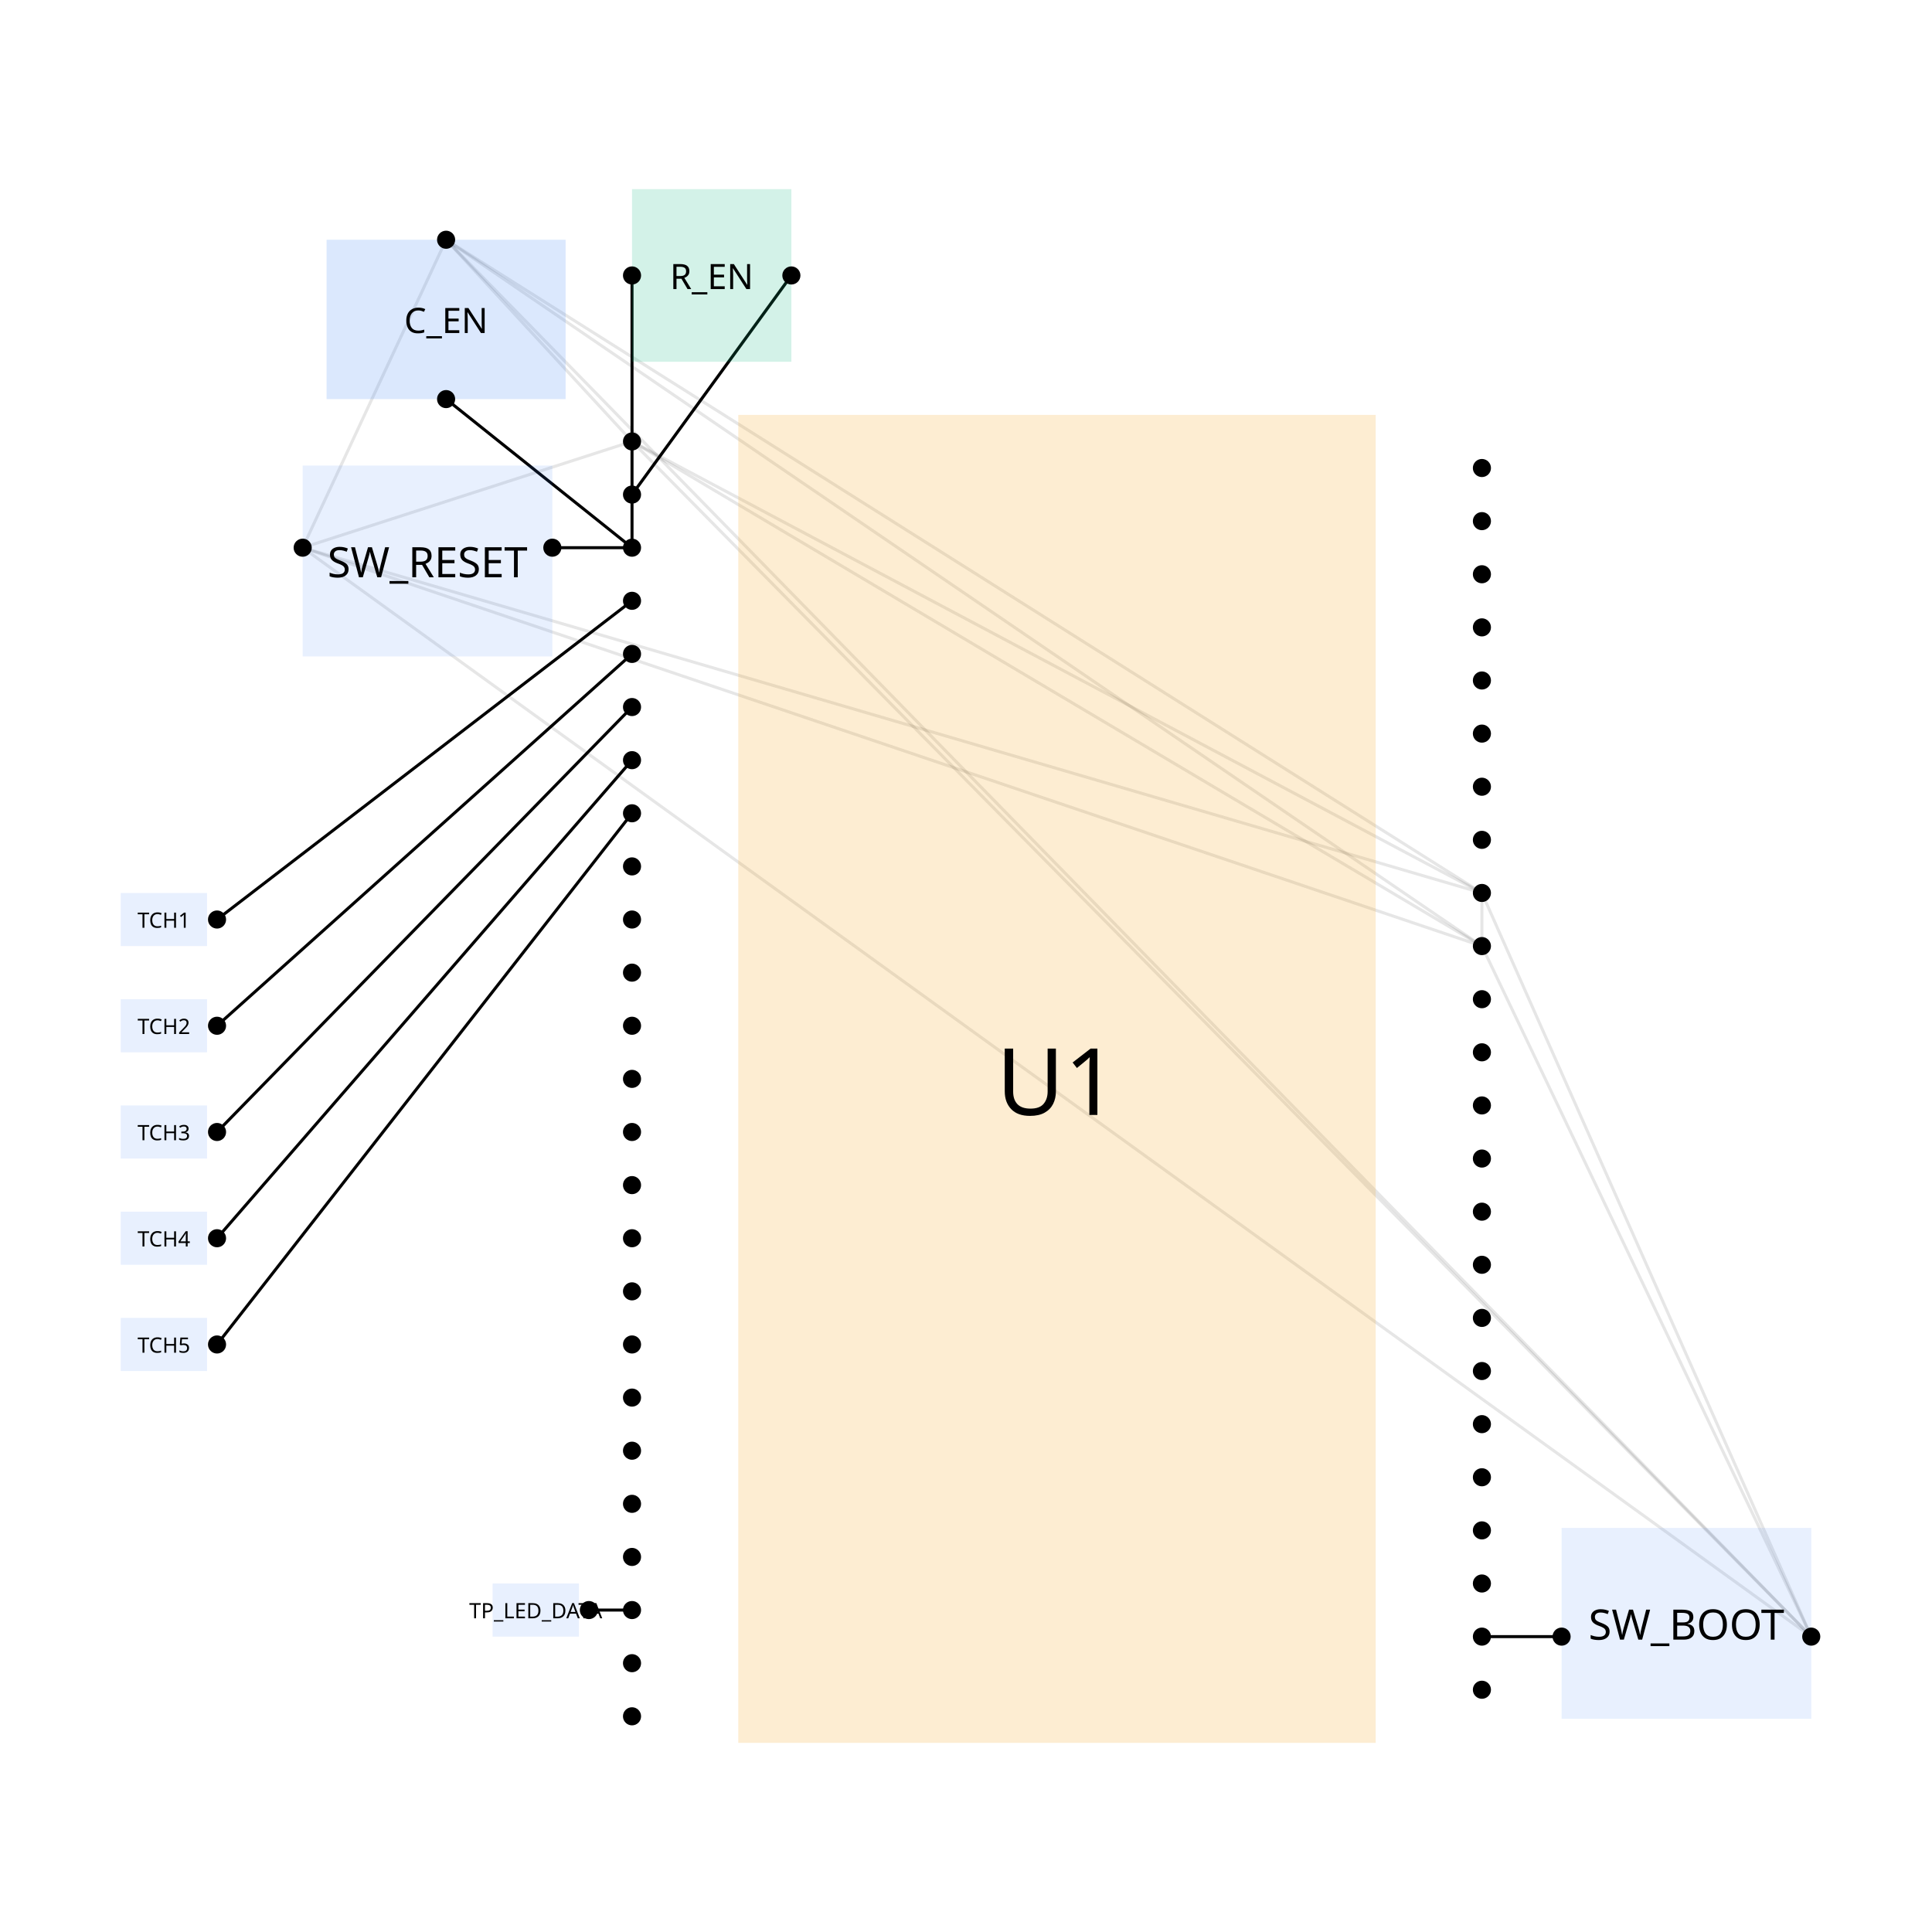
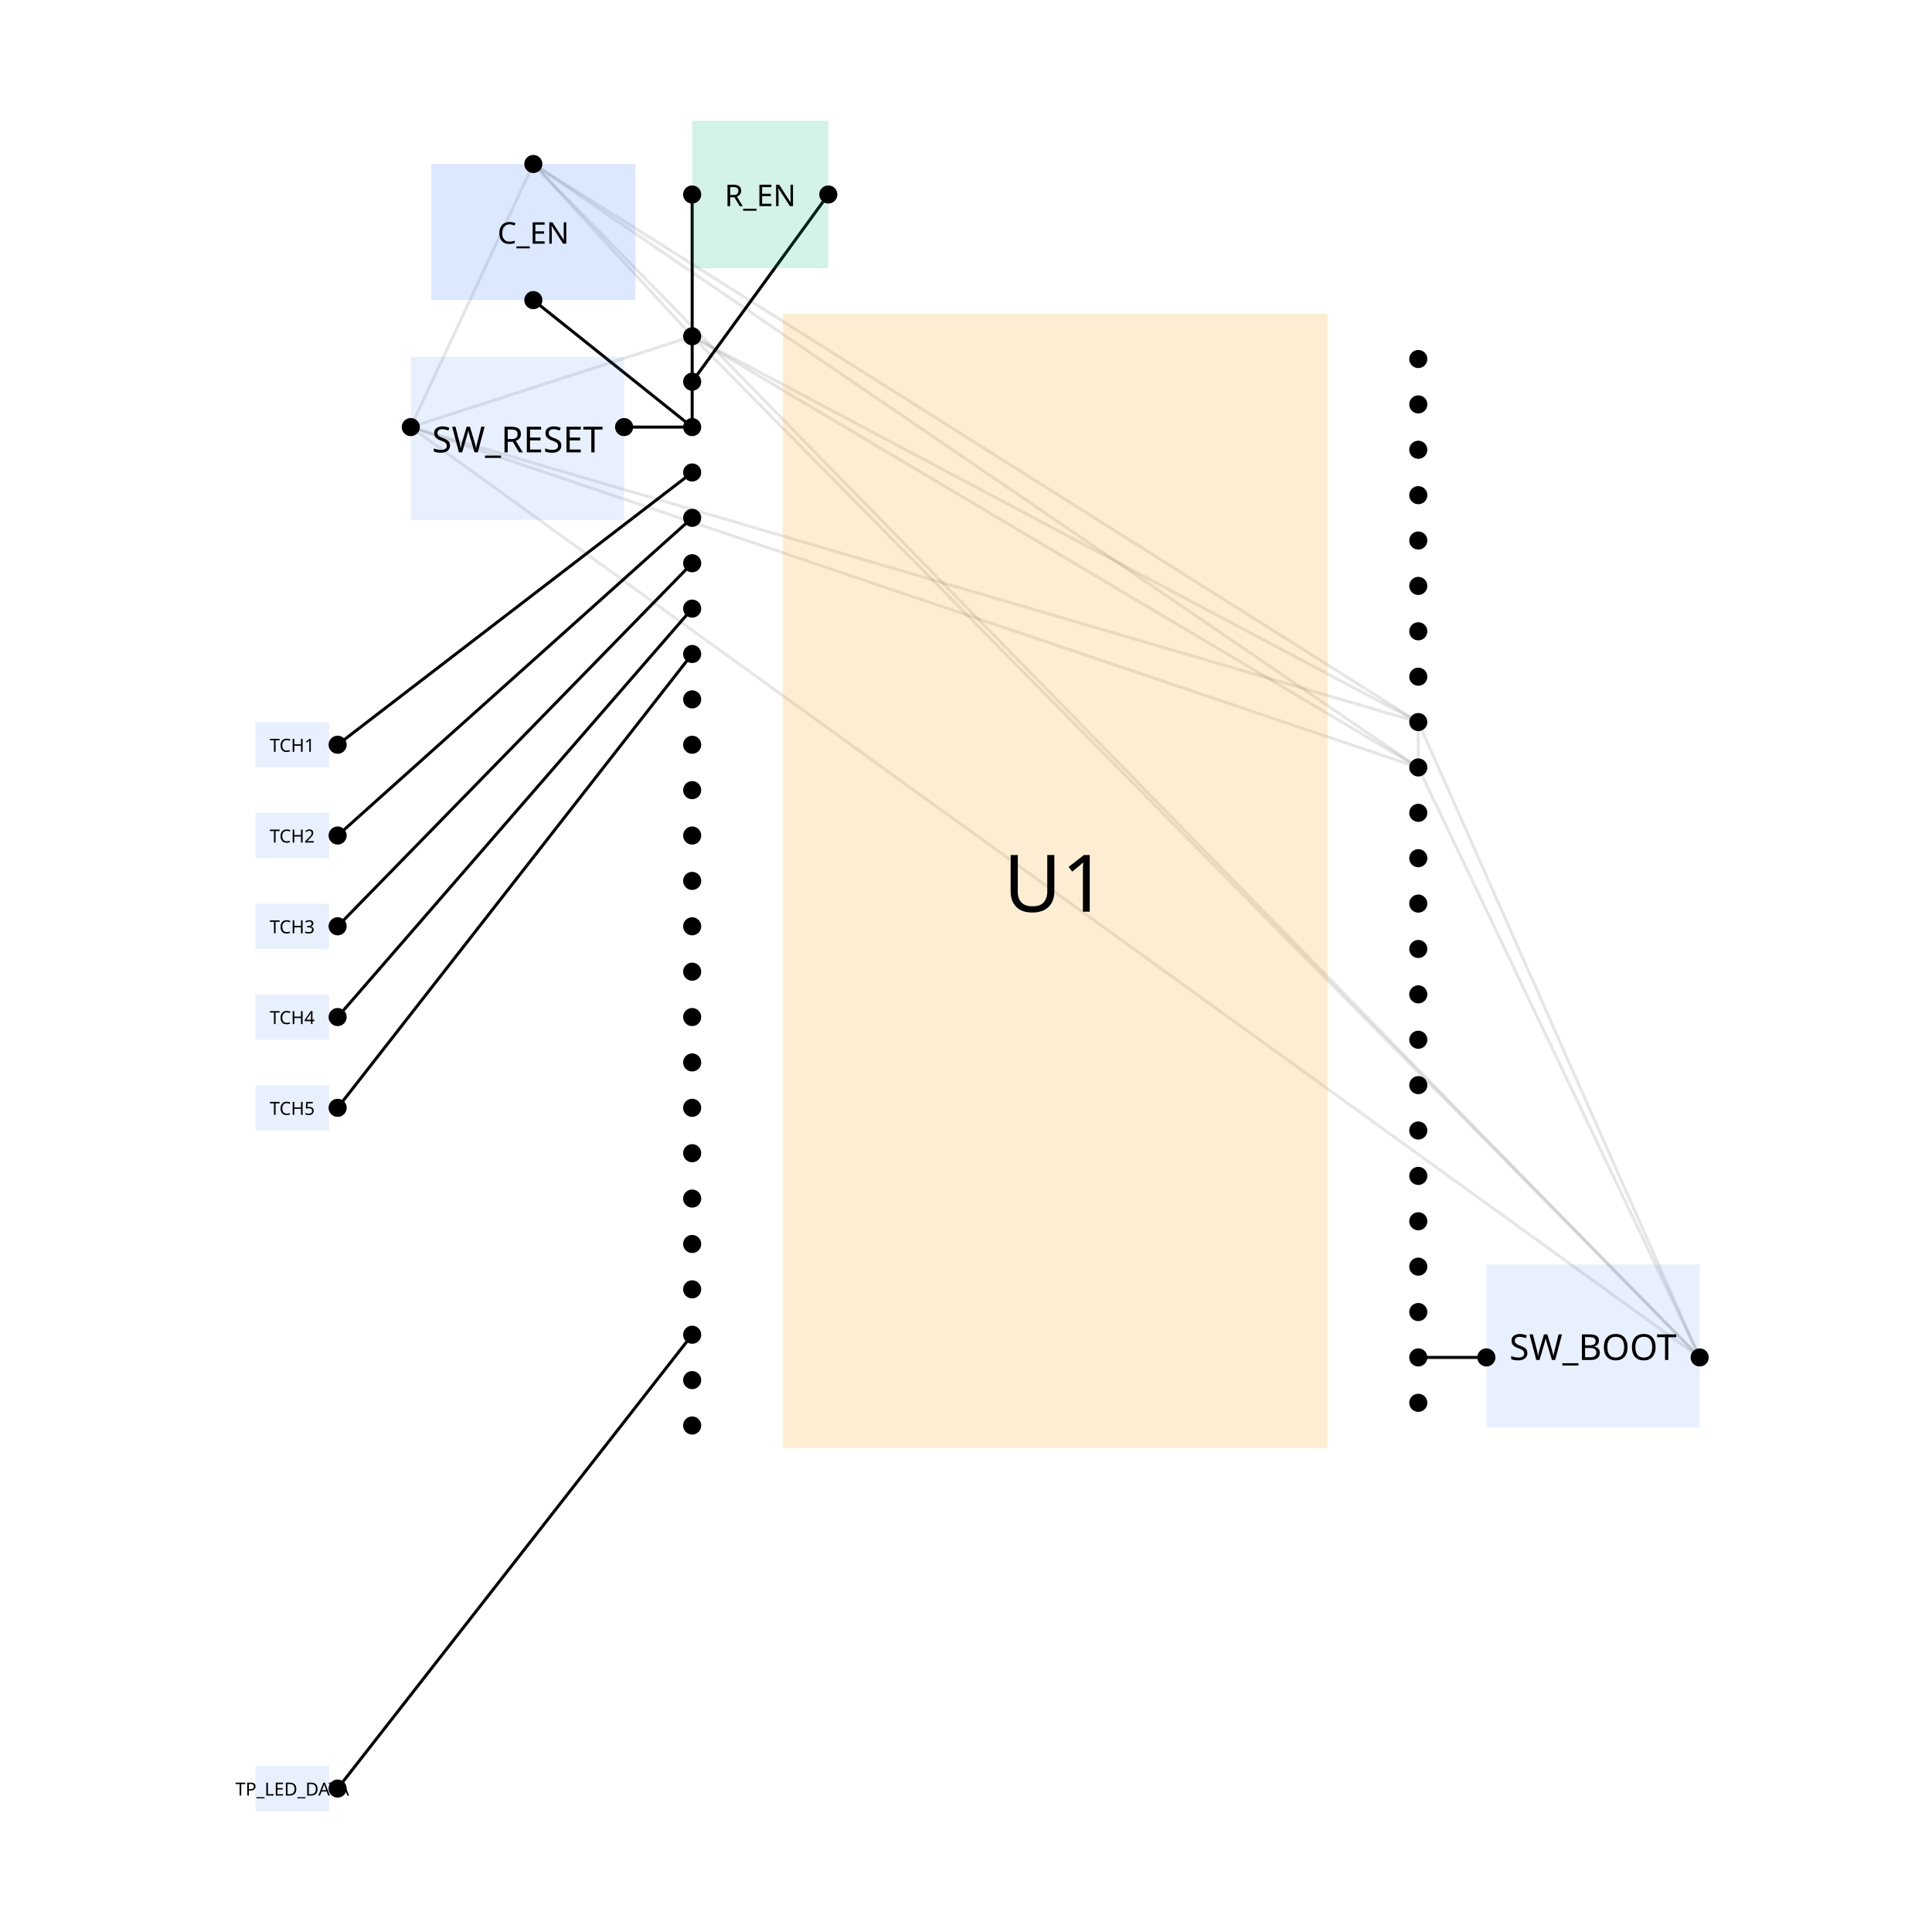
<svg xmlns="http://www.w3.org/2000/svg" width="640" height="640" viewBox="0 0 640 640">
  <rect width="100%" height="100%" fill="white" />
  <g>
-     <polyline data-points="-1.6,2.2000000000000006 -1.0000000000000009,3.0250000000000004" data-type="line" data-label="" points="209.364,163.833 262.152,91.249" fill="none" stroke="rgba(0,0,0,0.1)" stroke-width="1px" />
-   </g>
-   <g>
-     <polyline data-points="-1.6,2.400000000000001 1.6,0.49999999999999956" data-type="line" data-label="" points="209.364,146.237 490.903,313.401" fill="none" stroke="rgba(0,0,0,0.1)" stroke-width="1px" />
-   </g>
-   <g>
-     <polyline data-points="-1.6,2.400000000000001 1.6,0.6999999999999997" data-type="line" data-label="" points="209.364,146.237 490.903,295.805" fill="none" stroke="rgba(0,0,0,0.1)" stroke-width="1px" />
-   </g>
-   <g>
-     <polyline data-points="-1.6,2.400000000000001 -2.3000000000000003,3.15945535" data-type="line" data-label="" points="209.364,146.237 147.777,79.419" fill="none" stroke="rgba(0,0,0,0.1)" stroke-width="1px" />
-   </g>
-   <g>
-     <polyline data-points="-1.6,2.400000000000001 -2.8400000000000003,2.0000000000000013" data-type="line" data-label="" points="209.364,146.237 100.267,181.43" fill="none" stroke="rgba(0,0,0,0.1)" stroke-width="1px" />
-   </g>
-   <g>
-     <polyline data-points="-1.6,2.400000000000001 2.8400000000000003,-2.1000000000000005" data-type="line" data-label="" points="209.364,146.237 600,542.152" fill="none" stroke="rgba(0,0,0,0.1)" stroke-width="1px" />
-   </g>
-   <g>
-     <polyline data-points="1.6,0.49999999999999956 1.6,0.6999999999999997" data-type="line" data-label="" points="490.903,313.401 490.903,295.805" fill="none" stroke="rgba(0,0,0,0.1)" stroke-width="1px" />
-   </g>
-   <g>
-     <polyline data-points="1.6,0.49999999999999956 -2.3000000000000003,3.15945535" data-type="line" data-label="" points="490.903,313.401 147.777,79.419" fill="none" stroke="rgba(0,0,0,0.1)" stroke-width="1px" />
-   </g>
-   <g>
-     <polyline data-points="1.6,0.49999999999999956 -2.8400000000000003,2.0000000000000013" data-type="line" data-label="" points="490.903,313.401 100.267,181.43" fill="none" stroke="rgba(0,0,0,0.1)" stroke-width="1px" />
-   </g>
-   <g>
-     <polyline data-points="1.6,0.49999999999999956 2.8400000000000003,-2.1000000000000005" data-type="line" data-label="" points="490.903,313.401 600,542.152" fill="none" stroke="rgba(0,0,0,0.1)" stroke-width="1px" />
-   </g>
-   <g>
-     <polyline data-points="1.6,0.6999999999999997 -2.3000000000000003,3.15945535" data-type="line" data-label="" points="490.903,295.805 147.777,79.419" fill="none" stroke="rgba(0,0,0,0.1)" stroke-width="1px" />
-   </g>
-   <g>
-     <polyline data-points="1.6,0.6999999999999997 -2.8400000000000003,2.0000000000000013" data-type="line" data-label="" points="490.903,295.805 100.267,181.43" fill="none" stroke="rgba(0,0,0,0.1)" stroke-width="1px" />
-   </g>
-   <g>
-     <polyline data-points="1.6,0.6999999999999997 2.8400000000000003,-2.1000000000000005" data-type="line" data-label="" points="490.903,295.805 600,542.152" fill="none" stroke="rgba(0,0,0,0.1)" stroke-width="1px" />
-   </g>
-   <g>
-     <polyline data-points="-2.3000000000000003,3.15945535 -2.8400000000000003,2.0000000000000013" data-type="line" data-label="" points="147.777,79.419 100.267,181.43" fill="none" stroke="rgba(0,0,0,0.1)" stroke-width="1px" />
-   </g>
-   <g>
-     <polyline data-points="-2.3000000000000003,3.15945535 2.8400000000000003,-2.1000000000000005" data-type="line" data-label="" points="147.777,79.419 600,542.152" fill="none" stroke="rgba(0,0,0,0.1)" stroke-width="1px" />
-   </g>
-   <g>
-     <polyline data-points="-2.8400000000000003,2.0000000000000013 2.8400000000000003,-2.1000000000000005" data-type="line" data-label="" points="100.267,181.43 600,542.152" fill="none" stroke="rgba(0,0,0,0.1)" stroke-width="1px" />
-   </g>
-   <g>
-     <polyline data-points="-1.6,2.000000000000001 -1.6000000000000005,3.0250000000000004" data-type="line" data-label="" points="209.364,181.43 209.364,91.249" fill="none" stroke="black" stroke-width="1px" />
-   </g>
-   <g>
-     <polyline data-points="-1.6,2.000000000000001 -2.3000000000000003,2.5594553500000004" data-type="line" data-label="" points="209.364,181.43 147.777,132.208" fill="none" stroke="black" stroke-width="1px" />
-   </g>
-   <g>
-     <polyline data-points="-1.6,2.000000000000001 -1.9,2.000000000000001" data-type="line" data-label="" points="209.364,181.43 182.969,181.43" fill="none" stroke="black" stroke-width="1px" />
-   </g>
-   <g>
-     <polyline data-points="1.6,-2.1000000000000005 1.9,-2.1000000000000005" data-type="line" data-label="" points="490.903,542.152 517.298,542.152" fill="none" stroke="black" stroke-width="1px" />
-   </g>
-   <g>
-     <polyline data-points="-1.6,1.8000000000000007 -3.162500000000001,0.6000000000000019" data-type="line" data-label="" points="209.364,199.026 71.893,304.603" fill="none" stroke="black" stroke-width="1px" />
-   </g>
-   <g>
-     <polyline data-points="-1.6,1.6000000000000008 -3.1625000000000014,0.20000000000000148" data-type="line" data-label="" points="209.364,216.622 71.893,339.796" fill="none" stroke="black" stroke-width="1px" />
-   </g>
-   <g>
-     <polyline data-points="-1.6,1.4000000000000008 -3.162500000000001,-0.19999999999999887" data-type="line" data-label="" points="209.364,234.218 71.893,374.988" fill="none" stroke="black" stroke-width="1px" />
-   </g>
-   <g>
-     <polyline data-points="-1.6,1.2000000000000008 -3.162500000000001,-0.599999999999999" data-type="line" data-label="" points="209.364,251.815 71.893,410.181" fill="none" stroke="black" stroke-width="1px" />
-   </g>
-   <g>
-     <polyline data-points="-1.6,1.0000000000000009 -3.162500000000001,-0.9999999999999991" data-type="line" data-label="" points="209.364,269.411 71.893,445.373" fill="none" stroke="black" stroke-width="1px" />
-   </g>
-   <g>
-     <polyline data-points="-1.6,-2.0000000000000004 -1.7625,-2.0000000000000004" data-type="line" data-label="" points="209.364,533.354 195.067,533.354" fill="none" stroke="black" stroke-width="1px" />
-   </g>
-   <g>
-     <polyline data-points="-1.6,2.2000000000000006 -1.0000000000000009,3.0250000000000004" data-type="line" data-label="" points="209.364,163.833 262.152,91.249" fill="none" stroke="black" stroke-width="1px" />
-   </g>
-   <g>
-     <rect data-type="rect" data-label="U1" data-x="0" data-y="0" x="244.556" y="137.439" width="211.155" height="439.906" fill="rgba(245, 158, 11, 0.18)" stroke="none" stroke-width="0.011" />
-   </g>
-   <g>
-     <rect data-type="rect" data-label="R_EN" data-x="-1.3000000000000007" data-y="3.0250000000000004" x="209.364" y="62.655" width="52.789" height="57.188" fill="rgba(16, 185, 129, 0.18)" stroke="none" stroke-width="0.011" />
-   </g>
-   <g>
-     <rect data-type="rect" data-label="C_EN" data-x="-2.3000000000000003" data-y="2.85945535" x="108.185" y="79.419" width="79.183" height="52.789" fill="rgba(59, 130, 246, 0.18)" stroke="none" stroke-width="0.011" />
-   </g>
-   <g>
-     <rect data-type="rect" data-label="SW_RESET" data-x="-2.37" data-y="1.950000000000001" x="100.267" y="154.203" width="82.702" height="63.251" fill="rgba(59, 130, 246, 0.12)" stroke="none" stroke-width="0.011" />
-   </g>
-   <g>
-     <rect data-type="rect" data-label="SW_BOOT" data-x="2.37" data-y="-2.0500000000000007" x="517.298" y="506.128" width="82.702" height="63.251" fill="rgba(59, 130, 246, 0.12)" stroke="none" stroke-width="0.011" />
-   </g>
-   <g>
-     <rect data-type="rect" data-label="TP_LED_DATA" data-x="-1.9625000000000001" data-y="-2.0000000000000004" x="163.174" y="524.556" width="28.594" height="17.596" fill="rgba(59, 130, 246, 0.12)" stroke="none" stroke-width="0.011" />
-   </g>
-   <g>
-     <rect data-type="rect" data-label="TCH1" data-x="-3.362500000000001" data-y="0.6000000000000019" x="40" y="295.805" width="28.594" height="17.596" fill="rgba(59, 130, 246, 0.12)" stroke="none" stroke-width="0.011" />
-   </g>
-   <g>
-     <rect data-type="rect" data-label="TCH2" data-x="-3.362500000000001" data-y="0.2000000000000015" x="40" y="330.998" width="28.594" height="17.596" fill="rgba(59, 130, 246, 0.12)" stroke="none" stroke-width="0.011" />
-   </g>
-   <g>
-     <rect data-type="rect" data-label="TCH3" data-x="-3.362500000000001" data-y="-0.19999999999999885" x="40" y="366.19" width="28.594" height="17.596" fill="rgba(59, 130, 246, 0.12)" stroke="none" stroke-width="0.011" />
-   </g>
-   <g>
-     <rect data-type="rect" data-label="TCH4" data-x="-3.362500000000001" data-y="-0.599999999999999" x="40" y="401.383" width="28.594" height="17.596" fill="rgba(59, 130, 246, 0.12)" stroke="none" stroke-width="0.011" />
-   </g>
-   <g>
-     <rect data-type="rect" data-label="TCH5" data-x="-3.362500000000001" data-y="-0.9999999999999991" x="40" y="436.575" width="28.594" height="17.596" fill="rgba(59, 130, 246, 0.12)" stroke="none" stroke-width="0.011" />
-   </g>
-   <text data-type="text" data-label="U1" data-x="0" data-y="0" x="350.134" y="357.392" fill="black" font-size="30.793" font-family="sans-serif" text-anchor="middle" dominant-baseline="central">U1</text>
-   <text data-type="text" data-label="R_EN" data-x="-1.3000000000000007" data-y="3.0250000000000004" x="235.758" y="91.249" fill="black" font-size="11.614" font-family="sans-serif" text-anchor="middle" dominant-baseline="central">R_EN</text>
-   <text data-type="text" data-label="C_EN" data-x="-2.3000000000000003" data-y="2.85945535" x="147.777" y="105.814" fill="black" font-size="11.614" font-family="sans-serif" text-anchor="middle" dominant-baseline="central">C_EN</text>
-   <text data-type="text" data-label="SW_RESET" data-x="-2.37" data-y="1.950000000000001" x="141.618" y="185.829" fill="black" font-size="13.915" font-family="sans-serif" text-anchor="middle" dominant-baseline="central">SW_RESET</text>
-   <text data-type="text" data-label="SW_BOOT" data-x="2.37" data-y="-2.0500000000000007" x="558.649" y="537.753" fill="black" font-size="13.915" font-family="sans-serif" text-anchor="middle" dominant-baseline="central">SW_BOOT</text>
-   <text data-type="text" data-label="TP_LED_DATA" data-x="-1.9625000000000001" data-y="-2.0000000000000004" x="177.471" y="533.354" fill="black" font-size="7.038" font-family="sans-serif" text-anchor="middle" dominant-baseline="central">TP_LED_DATA</text>
-   <text data-type="text" data-label="TCH1" data-x="-3.362500000000001" data-y="0.6000000000000019" x="54.297" y="304.603" fill="black" font-size="7.038" font-family="sans-serif" text-anchor="middle" dominant-baseline="central">TCH1</text>
-   <text data-type="text" data-label="TCH2" data-x="-3.362500000000001" data-y="0.2000000000000015" x="54.297" y="339.796" fill="black" font-size="7.038" font-family="sans-serif" text-anchor="middle" dominant-baseline="central">TCH2</text>
-   <text data-type="text" data-label="TCH3" data-x="-3.362500000000001" data-y="-0.19999999999999885" x="54.297" y="374.988" fill="black" font-size="7.038" font-family="sans-serif" text-anchor="middle" dominant-baseline="central">TCH3</text>
-   <text data-type="text" data-label="TCH4" data-x="-3.362500000000001" data-y="-0.599999999999999" x="54.297" y="410.181" fill="black" font-size="7.038" font-family="sans-serif" text-anchor="middle" dominant-baseline="central">TCH4</text>
-   <text data-type="text" data-label="TCH5" data-x="-3.362500000000001" data-y="-0.9999999999999991" x="54.297" y="445.373" fill="black" font-size="7.038" font-family="sans-serif" text-anchor="middle" dominant-baseline="central">TCH5</text>
-   <g>
-     <circle data-type="point" data-label="source_port_0 (source_net_1)" data-x="-1.6" data-y="2.400000000000001" cx="209.364" cy="146.237" r="3" fill="black" />
-   </g>
-   <g>
-     <circle data-type="point" data-label="source_port_1 (source_net_0)" data-x="-1.6" data-y="2.2000000000000006" cx="209.364" cy="163.833" r="3" fill="black" />
-   </g>
-   <g>
-     <circle data-type="point" data-label="source_port_2" data-x="-1.6" data-y="2.000000000000001" cx="209.364" cy="181.43" r="3" fill="black" />
-   </g>
-   <g>
-     <circle data-type="point" data-label="source_port_3" data-x="-1.6" data-y="1.8000000000000007" cx="209.364" cy="199.026" r="3" fill="black" />
-   </g>
-   <g>
-     <circle data-type="point" data-label="source_port_4" data-x="-1.6" data-y="1.6000000000000008" cx="209.364" cy="216.622" r="3" fill="black" />
-   </g>
-   <g>
-     <circle data-type="point" data-label="source_port_5" data-x="-1.6" data-y="1.4000000000000008" cx="209.364" cy="234.218" r="3" fill="black" />
-   </g>
-   <g>
-     <circle data-type="point" data-label="source_port_6" data-x="-1.6" data-y="1.2000000000000008" cx="209.364" cy="251.815" r="3" fill="black" />
-   </g>
-   <g>
-     <circle data-type="point" data-label="source_port_7" data-x="-1.6" data-y="1.0000000000000009" cx="209.364" cy="269.411" r="3" fill="black" />
-   </g>
-   <g>
-     <circle data-type="point" data-label="source_port_8" data-x="-1.6" data-y="0.8000000000000009" cx="209.364" cy="287.007" r="3" fill="black" />
-   </g>
-   <g>
-     <circle data-type="point" data-label="source_port_9" data-x="-1.6" data-y="0.600000000000001" cx="209.364" cy="304.603" r="3" fill="black" />
-   </g>
-   <g>
-     <circle data-type="point" data-label="source_port_10" data-x="-1.6" data-y="0.400000000000001" cx="209.364" cy="322.2" r="3" fill="black" />
-   </g>
-   <g>
-     <circle data-type="point" data-label="source_port_11" data-x="-1.6" data-y="0.20000000000000107" cx="209.364" cy="339.796" r="3" fill="black" />
-   </g>
-   <g>
-     <circle data-type="point" data-label="source_port_12" data-x="-1.6" data-y="8.881784197001252e-16" cx="209.364" cy="357.392" r="3" fill="black" />
-   </g>
-   <g>
-     <circle data-type="point" data-label="source_port_13" data-x="-1.6" data-y="-0.1999999999999993" cx="209.364" cy="374.988" r="3" fill="black" />
-   </g>
-   <g>
-     <circle data-type="point" data-label="source_port_14" data-x="-1.6" data-y="-0.39999999999999947" cx="209.364" cy="392.584" r="3" fill="black" />
-   </g>
-   <g>
-     <circle data-type="point" data-label="source_port_15" data-x="-1.6" data-y="-0.5999999999999996" cx="209.364" cy="410.181" r="3" fill="black" />
-   </g>
-   <g>
-     <circle data-type="point" data-label="source_port_16" data-x="-1.6" data-y="-0.7999999999999998" cx="209.364" cy="427.777" r="3" fill="black" />
-   </g>
-   <g>
-     <circle data-type="point" data-label="source_port_17" data-x="-1.6" data-y="-1" cx="209.364" cy="445.373" r="3" fill="black" />
-   </g>
-   <g>
-     <circle data-type="point" data-label="source_port_18" data-x="-1.6" data-y="-1.2000000000000002" cx="209.364" cy="462.969" r="3" fill="black" />
-   </g>
-   <g>
-     <circle data-type="point" data-label="source_port_19" data-x="-1.6" data-y="-1.4000000000000004" cx="209.364" cy="480.566" r="3" fill="black" />
-   </g>
-   <g>
-     <circle data-type="point" data-label="source_port_20" data-x="-1.6" data-y="-1.6" cx="209.364" cy="498.162" r="3" fill="black" />
-   </g>
-   <g>
-     <circle data-type="point" data-label="source_port_21" data-x="-1.6" data-y="-1.8000000000000003" cx="209.364" cy="515.758" r="3" fill="black" />
-   </g>
-   <g>
-     <circle data-type="point" data-label="source_port_22" data-x="-1.6" data-y="-2.0000000000000004" cx="209.364" cy="533.354" r="3" fill="black" />
-   </g>
-   <g>
-     <circle data-type="point" data-label="source_port_23" data-x="-1.6" data-y="-2.2000000000000006" cx="209.364" cy="550.951" r="3" fill="black" />
-   </g>
-   <g>
-     <circle data-type="point" data-label="source_port_24" data-x="-1.6" data-y="-2.400000000000001" cx="209.364" cy="568.547" r="3" fill="black" />
-   </g>
-   <g>
-     <circle data-type="point" data-label="source_port_25" data-x="1.6" data-y="-2.3000000000000007" cx="490.903" cy="559.749" r="3" fill="black" />
-   </g>
-   <g>
-     <circle data-type="point" data-label="source_port_26" data-x="1.6" data-y="-2.1000000000000005" cx="490.903" cy="542.152" r="3" fill="black" />
-   </g>
-   <g>
-     <circle data-type="point" data-label="source_port_27" data-x="1.6" data-y="-1.9000000000000008" cx="490.903" cy="524.556" r="3" fill="black" />
-   </g>
-   <g>
-     <circle data-type="point" data-label="source_port_28" data-x="1.6" data-y="-1.7000000000000006" cx="490.903" cy="506.96" r="3" fill="black" />
-   </g>
-   <g>
-     <circle data-type="point" data-label="source_port_29" data-x="1.6" data-y="-1.5000000000000007" cx="490.903" cy="489.364" r="3" fill="black" />
-   </g>
-   <g>
-     <circle data-type="point" data-label="source_port_30" data-x="1.6" data-y="-1.3000000000000007" cx="490.903" cy="471.767" r="3" fill="black" />
-   </g>
-   <g>
-     <circle data-type="point" data-label="source_port_31" data-x="1.6" data-y="-1.1000000000000008" cx="490.903" cy="454.171" r="3" fill="black" />
-   </g>
-   <g>
-     <circle data-type="point" data-label="source_port_32" data-x="1.6" data-y="-0.9000000000000008" cx="490.903" cy="436.575" r="3" fill="black" />
-   </g>
-   <g>
-     <circle data-type="point" data-label="source_port_33" data-x="1.6" data-y="-0.7000000000000008" cx="490.903" cy="418.979" r="3" fill="black" />
-   </g>
-   <g>
-     <circle data-type="point" data-label="source_port_34" data-x="1.6" data-y="-0.5000000000000009" cx="490.903" cy="401.383" r="3" fill="black" />
-   </g>
-   <g>
-     <circle data-type="point" data-label="source_port_35" data-x="1.6" data-y="-0.30000000000000093" cx="490.903" cy="383.786" r="3" fill="black" />
-   </g>
-   <g>
-     <circle data-type="point" data-label="source_port_36" data-x="1.6" data-y="-0.10000000000000098" cx="490.903" cy="366.19" r="3" fill="black" />
-   </g>
-   <g>
-     <circle data-type="point" data-label="source_port_37" data-x="1.6" data-y="0.0999999999999992" cx="490.903" cy="348.594" r="3" fill="black" />
-   </g>
-   <g>
-     <circle data-type="point" data-label="source_port_38" data-x="1.6" data-y="0.2999999999999994" cx="490.903" cy="330.998" r="3" fill="black" />
-   </g>
-   <g>
-     <circle data-type="point" data-label="source_port_39 (source_net_1)" data-x="1.6" data-y="0.49999999999999956" cx="490.903" cy="313.401" r="3" fill="black" />
-   </g>
-   <g>
-     <circle data-type="point" data-label="source_port_40 (source_net_1)" data-x="1.6" data-y="0.6999999999999997" cx="490.903" cy="295.805" r="3" fill="black" />
-   </g>
-   <g>
-     <circle data-type="point" data-label="source_port_41" data-x="1.6" data-y="0.8999999999999999" cx="490.903" cy="278.209" r="3" fill="black" />
-   </g>
-   <g>
-     <circle data-type="point" data-label="source_port_42" data-x="1.6" data-y="1.1" cx="490.903" cy="260.613" r="3" fill="black" />
-   </g>
-   <g>
-     <circle data-type="point" data-label="source_port_43" data-x="1.6" data-y="1.3000000000000003" cx="490.903" cy="243.016" r="3" fill="black" />
-   </g>
-   <g>
-     <circle data-type="point" data-label="source_port_44" data-x="1.6" data-y="1.5000000000000004" cx="490.903" cy="225.42" r="3" fill="black" />
-   </g>
-   <g>
-     <circle data-type="point" data-label="source_port_45" data-x="1.6" data-y="1.7000000000000002" cx="490.903" cy="207.824" r="3" fill="black" />
-   </g>
-   <g>
-     <circle data-type="point" data-label="source_port_46" data-x="1.6" data-y="1.9000000000000004" cx="490.903" cy="190.228" r="3" fill="black" />
-   </g>
-   <g>
-     <circle data-type="point" data-label="source_port_47" data-x="1.6" data-y="2.1000000000000005" cx="490.903" cy="172.632" r="3" fill="black" />
-   </g>
-   <g>
-     <circle data-type="point" data-label="source_port_48" data-x="1.6" data-y="2.3000000000000007" cx="490.903" cy="155.035" r="3" fill="black" />
-   </g>
-   <g>
-     <circle data-type="point" data-label="source_port_49" data-x="-1.6000000000000005" data-y="3.0250000000000004" cx="209.364" cy="91.249" r="3" fill="black" />
-   </g>
-   <g>
-     <circle data-type="point" data-label="source_port_50 (source_net_0)" data-x="-1.0000000000000009" data-y="3.0250000000000004" cx="262.152" cy="91.249" r="3" fill="black" />
-   </g>
-   <g>
-     <circle data-type="point" data-label="source_port_51" data-x="-2.3000000000000003" data-y="2.5594553500000004" cx="147.777" cy="132.208" r="3" fill="black" />
-   </g>
-   <g>
-     <circle data-type="point" data-label="source_port_52 (source_net_1)" data-x="-2.3000000000000003" data-y="3.15945535" cx="147.777" cy="79.419" r="3" fill="black" />
-   </g>
-   <g>
-     <circle data-type="point" data-label="source_port_53" data-x="-1.9" data-y="2.000000000000001" cx="182.969" cy="181.43" r="3" fill="black" />
-   </g>
-   <g>
-     <circle data-type="point" data-label="source_port_54 (source_net_1)" data-x="-2.8400000000000003" data-y="2.0000000000000013" cx="100.267" cy="181.43" r="3" fill="black" />
-   </g>
-   <g>
-     <circle data-type="point" data-label="source_port_57" data-x="1.9" data-y="-2.1000000000000005" cx="517.298" cy="542.152" r="3" fill="black" />
-   </g>
-   <g>
-     <circle data-type="point" data-label="source_port_58 (source_net_1)" data-x="2.8400000000000003" data-y="-2.1000000000000005" cx="600" cy="542.152" r="3" fill="black" />
-   </g>
-   <g>
-     <circle data-type="point" data-label="source_port_61" data-x="-1.7625" data-y="-2.0000000000000004" cx="195.067" cy="533.354" r="3" fill="black" />
-   </g>
-   <g>
-     <circle data-type="point" data-label="source_port_62" data-x="-3.162500000000001" data-y="0.6000000000000019" cx="71.893" cy="304.603" r="3" fill="black" />
-   </g>
-   <g>
-     <circle data-type="point" data-label="source_port_63" data-x="-3.1625000000000014" data-y="0.20000000000000148" cx="71.893" cy="339.796" r="3" fill="black" />
-   </g>
-   <g>
-     <circle data-type="point" data-label="source_port_64" data-x="-3.162500000000001" data-y="-0.19999999999999887" cx="71.893" cy="374.988" r="3" fill="black" />
-   </g>
-   <g>
-     <circle data-type="point" data-label="source_port_65" data-x="-3.162500000000001" data-y="-0.599999999999999" cx="71.893" cy="410.181" r="3" fill="black" />
-   </g>
-   <g>
-     <circle data-type="point" data-label="source_port_66" data-x="-3.162500000000001" data-y="-0.9999999999999991" cx="71.893" cy="445.373" r="3" fill="black" />
+     <polyline data-points="-1.6,2.2000000000000006 -1.0000000000000009,3.0250000000000004" data-type="line" data-label="" points="229.291,126.443 274.392,64.43" fill="none" stroke="rgba(0,0,0,0.1)" stroke-width="1px" />
+   </g>
+   <g>
+     <polyline data-points="-1.6,2.400000000000001 1.6,0.49999999999999956" data-type="line" data-label="" points="229.291,111.409 469.828,254.228" fill="none" stroke="rgba(0,0,0,0.1)" stroke-width="1px" />
+   </g>
+   <g>
+     <polyline data-points="-1.6,2.400000000000001 1.6,0.6999999999999997" data-type="line" data-label="" points="229.291,111.409 469.828,239.195" fill="none" stroke="rgba(0,0,0,0.1)" stroke-width="1px" />
+   </g>
+   <g>
+     <polyline data-points="-1.6,2.400000000000001 -2.3000000000000003,3.15945535" data-type="line" data-label="" points="229.291,111.409 176.674,54.323" fill="none" stroke="rgba(0,0,0,0.1)" stroke-width="1px" />
+   </g>
+   <g>
+     <polyline data-points="-1.6,2.400000000000001 -2.8400000000000003,2.0000000000000013" data-type="line" data-label="" points="229.291,111.409 136.083,141.477" fill="none" stroke="rgba(0,0,0,0.1)" stroke-width="1px" />
+   </g>
+   <g>
+     <polyline data-points="-1.6,2.400000000000001 2.8400000000000003,-2.1000000000000005" data-type="line" data-label="" points="229.291,111.409 563.036,449.664" fill="none" stroke="rgba(0,0,0,0.1)" stroke-width="1px" />
+   </g>
+   <g>
+     <polyline data-points="1.6,0.49999999999999956 1.6,0.6999999999999997" data-type="line" data-label="" points="469.828,254.228 469.828,239.195" fill="none" stroke="rgba(0,0,0,0.1)" stroke-width="1px" />
+   </g>
+   <g>
+     <polyline data-points="1.6,0.49999999999999956 -2.3000000000000003,3.15945535" data-type="line" data-label="" points="469.828,254.228 176.674,54.323" fill="none" stroke="rgba(0,0,0,0.1)" stroke-width="1px" />
+   </g>
+   <g>
+     <polyline data-points="1.6,0.49999999999999956 -2.8400000000000003,2.0000000000000013" data-type="line" data-label="" points="469.828,254.228 136.083,141.477" fill="none" stroke="rgba(0,0,0,0.1)" stroke-width="1px" />
+   </g>
+   <g>
+     <polyline data-points="1.6,0.49999999999999956 2.8400000000000003,-2.1000000000000005" data-type="line" data-label="" points="469.828,254.228 563.036,449.664" fill="none" stroke="rgba(0,0,0,0.1)" stroke-width="1px" />
+   </g>
+   <g>
+     <polyline data-points="1.6,0.6999999999999997 -2.3000000000000003,3.15945535" data-type="line" data-label="" points="469.828,239.195 176.674,54.323" fill="none" stroke="rgba(0,0,0,0.1)" stroke-width="1px" />
+   </g>
+   <g>
+     <polyline data-points="1.6,0.6999999999999997 -2.8400000000000003,2.0000000000000013" data-type="line" data-label="" points="469.828,239.195 136.083,141.477" fill="none" stroke="rgba(0,0,0,0.1)" stroke-width="1px" />
+   </g>
+   <g>
+     <polyline data-points="1.6,0.6999999999999997 2.8400000000000003,-2.1000000000000005" data-type="line" data-label="" points="469.828,239.195 563.036,449.664" fill="none" stroke="rgba(0,0,0,0.1)" stroke-width="1px" />
+   </g>
+   <g>
+     <polyline data-points="-2.3000000000000003,3.15945535 -2.8400000000000003,2.0000000000000013" data-type="line" data-label="" points="176.674,54.323 136.083,141.477" fill="none" stroke="rgba(0,0,0,0.1)" stroke-width="1px" />
+   </g>
+   <g>
+     <polyline data-points="-2.3000000000000003,3.15945535 2.8400000000000003,-2.1000000000000005" data-type="line" data-label="" points="176.674,54.323 563.036,449.664" fill="none" stroke="rgba(0,0,0,0.1)" stroke-width="1px" />
+   </g>
+   <g>
+     <polyline data-points="-2.8400000000000003,2.0000000000000013 2.8400000000000003,-2.1000000000000005" data-type="line" data-label="" points="136.083,141.477 563.036,449.664" fill="none" stroke="rgba(0,0,0,0.1)" stroke-width="1px" />
+   </g>
+   <g>
+     <polyline data-points="-1.6,2.000000000000001 -1.6000000000000005,3.0250000000000004" data-type="line" data-label="" points="229.291,141.477 229.291,64.43" fill="none" stroke="black" stroke-width="1px" />
+   </g>
+   <g>
+     <polyline data-points="-1.6,2.000000000000001 -2.3000000000000003,2.5594553500000004" data-type="line" data-label="" points="229.291,141.477 176.674,99.423" fill="none" stroke="black" stroke-width="1px" />
+   </g>
+   <g>
+     <polyline data-points="-1.6,2.000000000000001 -1.9,2.000000000000001" data-type="line" data-label="" points="229.291,141.477 206.741,141.477" fill="none" stroke="black" stroke-width="1px" />
+   </g>
+   <g>
+     <polyline data-points="1.6,-2.1000000000000005 1.9,-2.1000000000000005" data-type="line" data-label="" points="469.828,449.664 492.379,449.664" fill="none" stroke="black" stroke-width="1px" />
+   </g>
+   <g>
+     <polyline data-points="-1.6,1.8000000000000007 -3.162500000000001,0.6000000000000019" data-type="line" data-label="" points="229.291,156.51 111.842,246.711" fill="none" stroke="black" stroke-width="1px" />
+   </g>
+   <g>
+     <polyline data-points="-1.6,1.6000000000000008 -3.1625000000000014,0.20000000000000148" data-type="line" data-label="" points="229.291,171.544 111.842,276.779" fill="none" stroke="black" stroke-width="1px" />
+   </g>
+   <g>
+     <polyline data-points="-1.6,1.4000000000000008 -3.162500000000001,-0.19999999999999887" data-type="line" data-label="" points="229.291,186.577 111.842,306.846" fill="none" stroke="black" stroke-width="1px" />
+   </g>
+   <g>
+     <polyline data-points="-1.6,1.2000000000000008 -3.162500000000001,-0.599999999999999" data-type="line" data-label="" points="229.291,201.611 111.842,336.913" fill="none" stroke="black" stroke-width="1px" />
+   </g>
+   <g>
+     <polyline data-points="-1.6,1.0000000000000009 -3.162500000000001,-0.9999999999999991" data-type="line" data-label="" points="229.291,216.644 111.842,366.98" fill="none" stroke="black" stroke-width="1px" />
+   </g>
+   <g>
+     <polyline data-points="-1.6,-2.0000000000000004 -3.162500000000001,-4" data-type="line" data-label="" points="229.291,442.148 111.842,592.483" fill="none" stroke="black" stroke-width="1px" />
+   </g>
+   <g>
+     <polyline data-points="-1.6,2.2000000000000006 -1.0000000000000009,3.0250000000000004" data-type="line" data-label="" points="229.291,126.443 274.392,64.43" fill="none" stroke="black" stroke-width="1px" />
+   </g>
+   <g>
+     <rect data-type="rect" data-label="U1" data-x="0" data-y="0" x="259.358" y="103.893" width="180.403" height="375.839" fill="rgba(245, 158, 11, 0.18)" stroke="none" stroke-width="0.013" />
+   </g>
+   <g>
+     <rect data-type="rect" data-label="R_EN" data-x="-1.3000000000000007" data-y="3.0250000000000004" x="229.291" y="40" width="45.101" height="48.859" fill="rgba(16, 185, 129, 0.18)" stroke="none" stroke-width="0.013" />
+   </g>
+   <g>
+     <rect data-type="rect" data-label="C_EN" data-x="-2.3000000000000003" data-y="2.85945535" x="142.848" y="54.323" width="67.651" height="45.101" fill="rgba(59, 130, 246, 0.18)" stroke="none" stroke-width="0.013" />
+   </g>
+   <g>
+     <rect data-type="rect" data-label="SW_RESET" data-x="-2.37" data-y="1.950000000000001" x="136.083" y="118.215" width="70.658" height="54.039" fill="rgba(59, 130, 246, 0.12)" stroke="none" stroke-width="0.013" />
+   </g>
+   <g>
+     <rect data-type="rect" data-label="SW_BOOT" data-x="2.37" data-y="-2.0500000000000007" x="492.379" y="418.887" width="70.658" height="54.039" fill="rgba(59, 130, 246, 0.12)" stroke="none" stroke-width="0.013" />
+   </g>
+   <g>
+     <rect data-type="rect" data-label="TP_LED_DATA" data-x="-3.362500000000001" data-y="-4" x="84.593" y="584.966" width="24.43" height="15.034" fill="rgba(59, 130, 246, 0.12)" stroke="none" stroke-width="0.013" />
+   </g>
+   <g>
+     <rect data-type="rect" data-label="TCH1" data-x="-3.362500000000001" data-y="0.6000000000000019" x="84.593" y="239.195" width="24.43" height="15.034" fill="rgba(59, 130, 246, 0.12)" stroke="none" stroke-width="0.013" />
+   </g>
+   <g>
+     <rect data-type="rect" data-label="TCH2" data-x="-3.362500000000001" data-y="0.2000000000000015" x="84.593" y="269.262" width="24.43" height="15.034" fill="rgba(59, 130, 246, 0.12)" stroke="none" stroke-width="0.013" />
+   </g>
+   <g>
+     <rect data-type="rect" data-label="TCH3" data-x="-3.362500000000001" data-y="-0.19999999999999885" x="84.593" y="299.329" width="24.43" height="15.034" fill="rgba(59, 130, 246, 0.12)" stroke="none" stroke-width="0.013" />
+   </g>
+   <g>
+     <rect data-type="rect" data-label="TCH4" data-x="-3.362500000000001" data-y="-0.599999999999999" x="84.593" y="329.396" width="24.43" height="15.034" fill="rgba(59, 130, 246, 0.12)" stroke="none" stroke-width="0.013" />
+   </g>
+   <g>
+     <rect data-type="rect" data-label="TCH5" data-x="-3.362500000000001" data-y="-0.9999999999999991" x="84.593" y="359.463" width="24.43" height="15.034" fill="rgba(59, 130, 246, 0.12)" stroke="none" stroke-width="0.013" />
+   </g>
+   <text data-type="text" data-label="U1" data-x="0" data-y="0" x="349.56" y="291.812" fill="black" font-size="26.309" font-family="sans-serif" text-anchor="middle" dominant-baseline="central">U1</text>
+   <text data-type="text" data-label="R_EN" data-x="-1.3000000000000007" data-y="3.0250000000000004" x="251.842" y="64.43" fill="black" font-size="9.922" font-family="sans-serif" text-anchor="middle" dominant-baseline="central">R_EN</text>
+   <text data-type="text" data-label="C_EN" data-x="-2.3000000000000003" data-y="2.85945535" x="176.674" y="76.873" fill="black" font-size="9.922" font-family="sans-serif" text-anchor="middle" dominant-baseline="central">C_EN</text>
+   <text data-type="text" data-label="SW_RESET" data-x="-2.37" data-y="1.950000000000001" x="171.412" y="145.235" fill="black" font-size="11.889" font-family="sans-serif" text-anchor="middle" dominant-baseline="central">SW_RESET</text>
+   <text data-type="text" data-label="SW_BOOT" data-x="2.37" data-y="-2.0500000000000007" x="527.707" y="445.906" fill="black" font-size="11.889" font-family="sans-serif" text-anchor="middle" dominant-baseline="central">SW_BOOT</text>
+   <text data-type="text" data-label="TP_LED_DATA" data-x="-3.362500000000001" data-y="-4" x="96.808" y="592.483" fill="black" font-size="6.013" font-family="sans-serif" text-anchor="middle" dominant-baseline="central">TP_LED_DATA</text>
+   <text data-type="text" data-label="TCH1" data-x="-3.362500000000001" data-y="0.6000000000000019" x="96.808" y="246.711" fill="black" font-size="6.013" font-family="sans-serif" text-anchor="middle" dominant-baseline="central">TCH1</text>
+   <text data-type="text" data-label="TCH2" data-x="-3.362500000000001" data-y="0.2000000000000015" x="96.808" y="276.779" fill="black" font-size="6.013" font-family="sans-serif" text-anchor="middle" dominant-baseline="central">TCH2</text>
+   <text data-type="text" data-label="TCH3" data-x="-3.362500000000001" data-y="-0.19999999999999885" x="96.808" y="306.846" fill="black" font-size="6.013" font-family="sans-serif" text-anchor="middle" dominant-baseline="central">TCH3</text>
+   <text data-type="text" data-label="TCH4" data-x="-3.362500000000001" data-y="-0.599999999999999" x="96.808" y="336.913" fill="black" font-size="6.013" font-family="sans-serif" text-anchor="middle" dominant-baseline="central">TCH4</text>
+   <text data-type="text" data-label="TCH5" data-x="-3.362500000000001" data-y="-0.9999999999999991" x="96.808" y="366.98" fill="black" font-size="6.013" font-family="sans-serif" text-anchor="middle" dominant-baseline="central">TCH5</text>
+   <g>
+     <circle data-type="point" data-label="source_port_0 (source_net_1)" data-x="-1.6" data-y="2.400000000000001" cx="229.291" cy="111.409" r="3" fill="black" />
+   </g>
+   <g>
+     <circle data-type="point" data-label="source_port_1 (source_net_0)" data-x="-1.6" data-y="2.2000000000000006" cx="229.291" cy="126.443" r="3" fill="black" />
+   </g>
+   <g>
+     <circle data-type="point" data-label="source_port_2" data-x="-1.6" data-y="2.000000000000001" cx="229.291" cy="141.477" r="3" fill="black" />
+   </g>
+   <g>
+     <circle data-type="point" data-label="source_port_3" data-x="-1.6" data-y="1.8000000000000007" cx="229.291" cy="156.51" r="3" fill="black" />
+   </g>
+   <g>
+     <circle data-type="point" data-label="source_port_4" data-x="-1.6" data-y="1.6000000000000008" cx="229.291" cy="171.544" r="3" fill="black" />
+   </g>
+   <g>
+     <circle data-type="point" data-label="source_port_5" data-x="-1.6" data-y="1.4000000000000008" cx="229.291" cy="186.577" r="3" fill="black" />
+   </g>
+   <g>
+     <circle data-type="point" data-label="source_port_6" data-x="-1.6" data-y="1.2000000000000008" cx="229.291" cy="201.611" r="3" fill="black" />
+   </g>
+   <g>
+     <circle data-type="point" data-label="source_port_7" data-x="-1.6" data-y="1.0000000000000009" cx="229.291" cy="216.644" r="3" fill="black" />
+   </g>
+   <g>
+     <circle data-type="point" data-label="source_port_8" data-x="-1.6" data-y="0.8000000000000009" cx="229.291" cy="231.678" r="3" fill="black" />
+   </g>
+   <g>
+     <circle data-type="point" data-label="source_port_9" data-x="-1.6" data-y="0.600000000000001" cx="229.291" cy="246.711" r="3" fill="black" />
+   </g>
+   <g>
+     <circle data-type="point" data-label="source_port_10" data-x="-1.6" data-y="0.400000000000001" cx="229.291" cy="261.745" r="3" fill="black" />
+   </g>
+   <g>
+     <circle data-type="point" data-label="source_port_11" data-x="-1.6" data-y="0.20000000000000107" cx="229.291" cy="276.779" r="3" fill="black" />
+   </g>
+   <g>
+     <circle data-type="point" data-label="source_port_12" data-x="-1.6" data-y="8.881784197001252e-16" cx="229.291" cy="291.812" r="3" fill="black" />
+   </g>
+   <g>
+     <circle data-type="point" data-label="source_port_13" data-x="-1.6" data-y="-0.1999999999999993" cx="229.291" cy="306.846" r="3" fill="black" />
+   </g>
+   <g>
+     <circle data-type="point" data-label="source_port_14" data-x="-1.6" data-y="-0.39999999999999947" cx="229.291" cy="321.879" r="3" fill="black" />
+   </g>
+   <g>
+     <circle data-type="point" data-label="source_port_15" data-x="-1.6" data-y="-0.5999999999999996" cx="229.291" cy="336.913" r="3" fill="black" />
+   </g>
+   <g>
+     <circle data-type="point" data-label="source_port_16" data-x="-1.6" data-y="-0.7999999999999998" cx="229.291" cy="351.946" r="3" fill="black" />
+   </g>
+   <g>
+     <circle data-type="point" data-label="source_port_17" data-x="-1.6" data-y="-1" cx="229.291" cy="366.98" r="3" fill="black" />
+   </g>
+   <g>
+     <circle data-type="point" data-label="source_port_18" data-x="-1.6" data-y="-1.2000000000000002" cx="229.291" cy="382.013" r="3" fill="black" />
+   </g>
+   <g>
+     <circle data-type="point" data-label="source_port_19" data-x="-1.6" data-y="-1.4000000000000004" cx="229.291" cy="397.047" r="3" fill="black" />
+   </g>
+   <g>
+     <circle data-type="point" data-label="source_port_20" data-x="-1.6" data-y="-1.6" cx="229.291" cy="412.081" r="3" fill="black" />
+   </g>
+   <g>
+     <circle data-type="point" data-label="source_port_21" data-x="-1.6" data-y="-1.8000000000000003" cx="229.291" cy="427.114" r="3" fill="black" />
+   </g>
+   <g>
+     <circle data-type="point" data-label="source_port_22" data-x="-1.6" data-y="-2.0000000000000004" cx="229.291" cy="442.148" r="3" fill="black" />
+   </g>
+   <g>
+     <circle data-type="point" data-label="source_port_23" data-x="-1.6" data-y="-2.2000000000000006" cx="229.291" cy="457.181" r="3" fill="black" />
+   </g>
+   <g>
+     <circle data-type="point" data-label="source_port_24" data-x="-1.6" data-y="-2.400000000000001" cx="229.291" cy="472.215" r="3" fill="black" />
+   </g>
+   <g>
+     <circle data-type="point" data-label="source_port_25" data-x="1.6" data-y="-2.3000000000000007" cx="469.828" cy="464.698" r="3" fill="black" />
+   </g>
+   <g>
+     <circle data-type="point" data-label="source_port_26" data-x="1.6" data-y="-2.1000000000000005" cx="469.828" cy="449.664" r="3" fill="black" />
+   </g>
+   <g>
+     <circle data-type="point" data-label="source_port_27" data-x="1.6" data-y="-1.9000000000000008" cx="469.828" cy="434.631" r="3" fill="black" />
+   </g>
+   <g>
+     <circle data-type="point" data-label="source_port_28" data-x="1.6" data-y="-1.7000000000000006" cx="469.828" cy="419.597" r="3" fill="black" />
+   </g>
+   <g>
+     <circle data-type="point" data-label="source_port_29" data-x="1.6" data-y="-1.5000000000000007" cx="469.828" cy="404.564" r="3" fill="black" />
+   </g>
+   <g>
+     <circle data-type="point" data-label="source_port_30" data-x="1.6" data-y="-1.3000000000000007" cx="469.828" cy="389.53" r="3" fill="black" />
+   </g>
+   <g>
+     <circle data-type="point" data-label="source_port_31" data-x="1.6" data-y="-1.1000000000000008" cx="469.828" cy="374.497" r="3" fill="black" />
+   </g>
+   <g>
+     <circle data-type="point" data-label="source_port_32" data-x="1.6" data-y="-0.9000000000000008" cx="469.828" cy="359.463" r="3" fill="black" />
+   </g>
+   <g>
+     <circle data-type="point" data-label="source_port_33" data-x="1.6" data-y="-0.7000000000000008" cx="469.828" cy="344.43" r="3" fill="black" />
+   </g>
+   <g>
+     <circle data-type="point" data-label="source_port_34" data-x="1.6" data-y="-0.5000000000000009" cx="469.828" cy="329.396" r="3" fill="black" />
+   </g>
+   <g>
+     <circle data-type="point" data-label="source_port_35" data-x="1.6" data-y="-0.30000000000000093" cx="469.828" cy="314.362" r="3" fill="black" />
+   </g>
+   <g>
+     <circle data-type="point" data-label="source_port_36" data-x="1.6" data-y="-0.10000000000000098" cx="469.828" cy="299.329" r="3" fill="black" />
+   </g>
+   <g>
+     <circle data-type="point" data-label="source_port_37" data-x="1.6" data-y="0.0999999999999992" cx="469.828" cy="284.295" r="3" fill="black" />
+   </g>
+   <g>
+     <circle data-type="point" data-label="source_port_38" data-x="1.6" data-y="0.2999999999999994" cx="469.828" cy="269.262" r="3" fill="black" />
+   </g>
+   <g>
+     <circle data-type="point" data-label="source_port_39 (source_net_1)" data-x="1.6" data-y="0.49999999999999956" cx="469.828" cy="254.228" r="3" fill="black" />
+   </g>
+   <g>
+     <circle data-type="point" data-label="source_port_40 (source_net_1)" data-x="1.6" data-y="0.6999999999999997" cx="469.828" cy="239.195" r="3" fill="black" />
+   </g>
+   <g>
+     <circle data-type="point" data-label="source_port_41" data-x="1.6" data-y="0.8999999999999999" cx="469.828" cy="224.161" r="3" fill="black" />
+   </g>
+   <g>
+     <circle data-type="point" data-label="source_port_42" data-x="1.6" data-y="1.1" cx="469.828" cy="209.128" r="3" fill="black" />
+   </g>
+   <g>
+     <circle data-type="point" data-label="source_port_43" data-x="1.6" data-y="1.3000000000000003" cx="469.828" cy="194.094" r="3" fill="black" />
+   </g>
+   <g>
+     <circle data-type="point" data-label="source_port_44" data-x="1.6" data-y="1.5000000000000004" cx="469.828" cy="179.06" r="3" fill="black" />
+   </g>
+   <g>
+     <circle data-type="point" data-label="source_port_45" data-x="1.6" data-y="1.7000000000000002" cx="469.828" cy="164.027" r="3" fill="black" />
+   </g>
+   <g>
+     <circle data-type="point" data-label="source_port_46" data-x="1.6" data-y="1.9000000000000004" cx="469.828" cy="148.993" r="3" fill="black" />
+   </g>
+   <g>
+     <circle data-type="point" data-label="source_port_47" data-x="1.6" data-y="2.1000000000000005" cx="469.828" cy="133.96" r="3" fill="black" />
+   </g>
+   <g>
+     <circle data-type="point" data-label="source_port_48" data-x="1.6" data-y="2.3000000000000007" cx="469.828" cy="118.926" r="3" fill="black" />
+   </g>
+   <g>
+     <circle data-type="point" data-label="source_port_49" data-x="-1.6000000000000005" data-y="3.0250000000000004" cx="229.291" cy="64.43" r="3" fill="black" />
+   </g>
+   <g>
+     <circle data-type="point" data-label="source_port_50 (source_net_0)" data-x="-1.0000000000000009" data-y="3.0250000000000004" cx="274.392" cy="64.43" r="3" fill="black" />
+   </g>
+   <g>
+     <circle data-type="point" data-label="source_port_51" data-x="-2.3000000000000003" data-y="2.5594553500000004" cx="176.674" cy="99.423" r="3" fill="black" />
+   </g>
+   <g>
+     <circle data-type="point" data-label="source_port_52 (source_net_1)" data-x="-2.3000000000000003" data-y="3.15945535" cx="176.674" cy="54.323" r="3" fill="black" />
+   </g>
+   <g>
+     <circle data-type="point" data-label="source_port_53" data-x="-1.9" data-y="2.000000000000001" cx="206.741" cy="141.477" r="3" fill="black" />
+   </g>
+   <g>
+     <circle data-type="point" data-label="source_port_54 (source_net_1)" data-x="-2.8400000000000003" data-y="2.0000000000000013" cx="136.083" cy="141.477" r="3" fill="black" />
+   </g>
+   <g>
+     <circle data-type="point" data-label="source_port_57" data-x="1.9" data-y="-2.1000000000000005" cx="492.379" cy="449.664" r="3" fill="black" />
+   </g>
+   <g>
+     <circle data-type="point" data-label="source_port_58 (source_net_1)" data-x="2.8400000000000003" data-y="-2.1000000000000005" cx="563.036" cy="449.664" r="3" fill="black" />
+   </g>
+   <g>
+     <circle data-type="point" data-label="source_port_61" data-x="-3.162500000000001" data-y="-4" cx="111.842" cy="592.483" r="3" fill="black" />
+   </g>
+   <g>
+     <circle data-type="point" data-label="source_port_62" data-x="-3.162500000000001" data-y="0.6000000000000019" cx="111.842" cy="246.711" r="3" fill="black" />
+   </g>
+   <g>
+     <circle data-type="point" data-label="source_port_63" data-x="-3.1625000000000014" data-y="0.20000000000000148" cx="111.842" cy="276.779" r="3" fill="black" />
+   </g>
+   <g>
+     <circle data-type="point" data-label="source_port_64" data-x="-3.162500000000001" data-y="-0.19999999999999887" cx="111.842" cy="306.846" r="3" fill="black" />
+   </g>
+   <g>
+     <circle data-type="point" data-label="source_port_65" data-x="-3.162500000000001" data-y="-0.599999999999999" cx="111.842" cy="336.913" r="3" fill="black" />
+   </g>
+   <g>
+     <circle data-type="point" data-label="source_port_66" data-x="-3.162500000000001" data-y="-0.9999999999999991" cx="111.842" cy="366.98" r="3" fill="black" />
  </g>
  <g id="crosshair" style="display: none">
    <line id="crosshair-h" y1="0" y2="640" stroke="#666" stroke-width="0.5" />
    <line id="crosshair-v" x1="0" x2="640" stroke="#666" stroke-width="0.5" />
    <text id="coordinates" font-family="monospace" font-size="12" fill="#666" />
  </g>
</svg>
